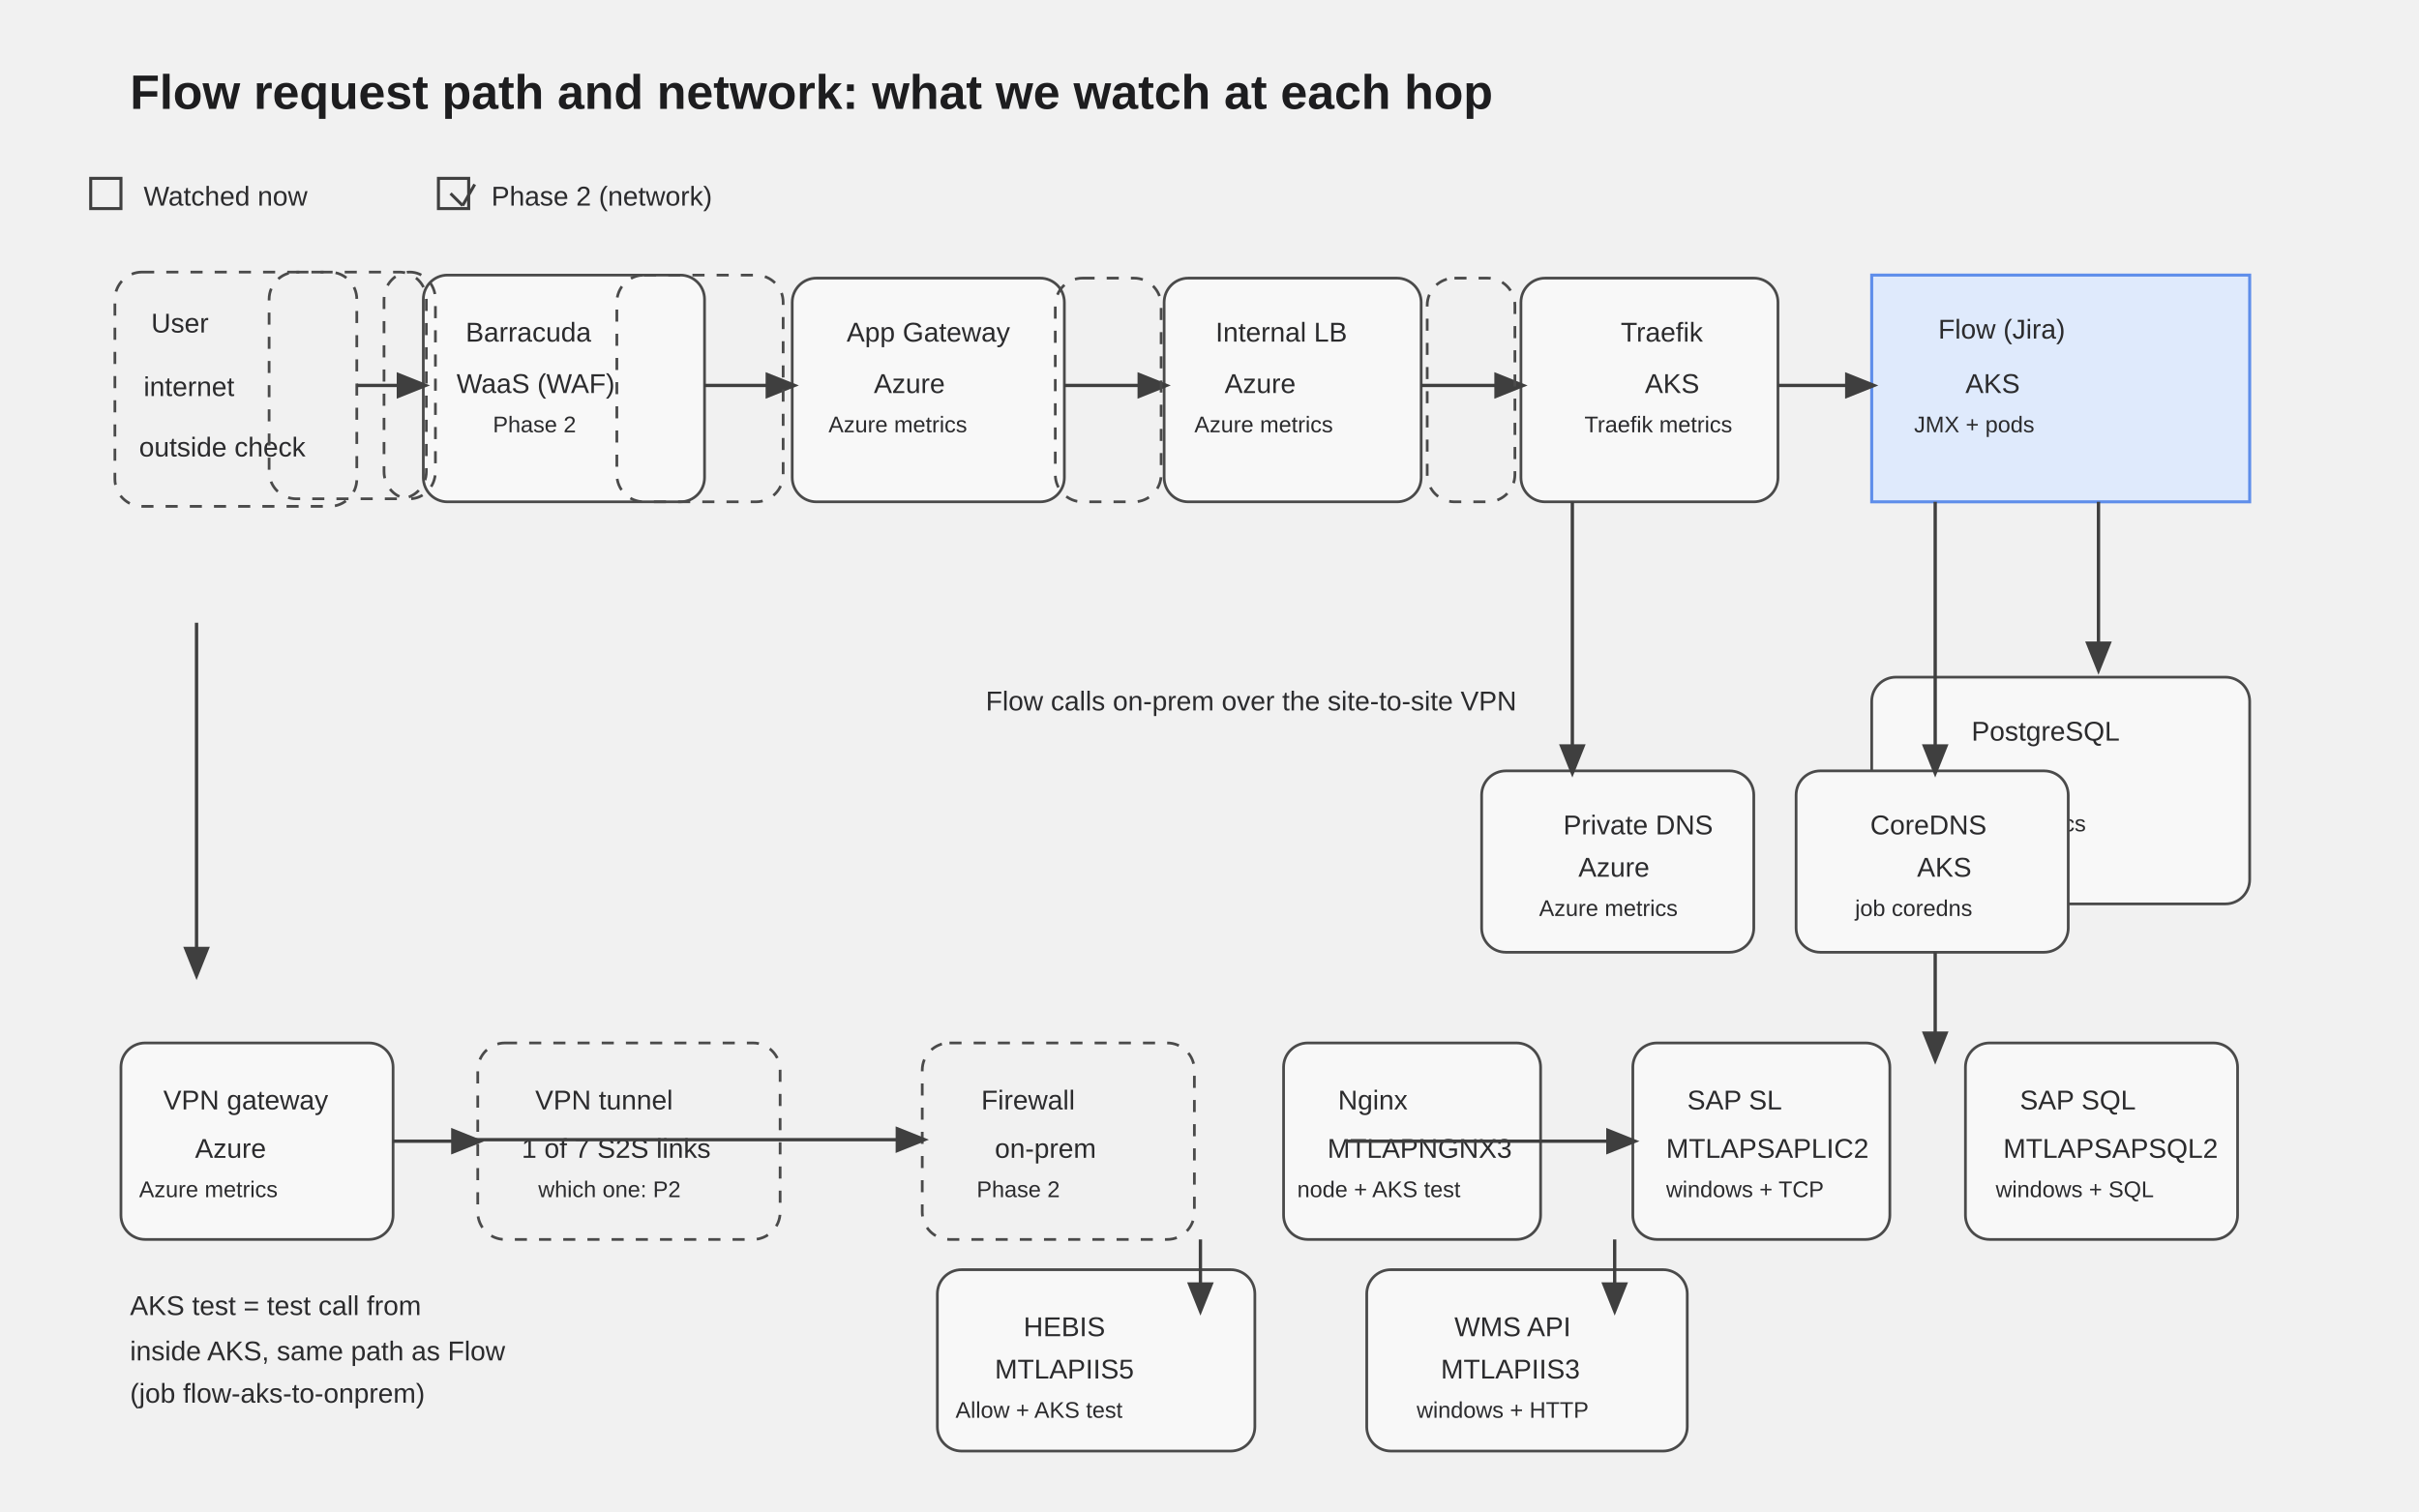
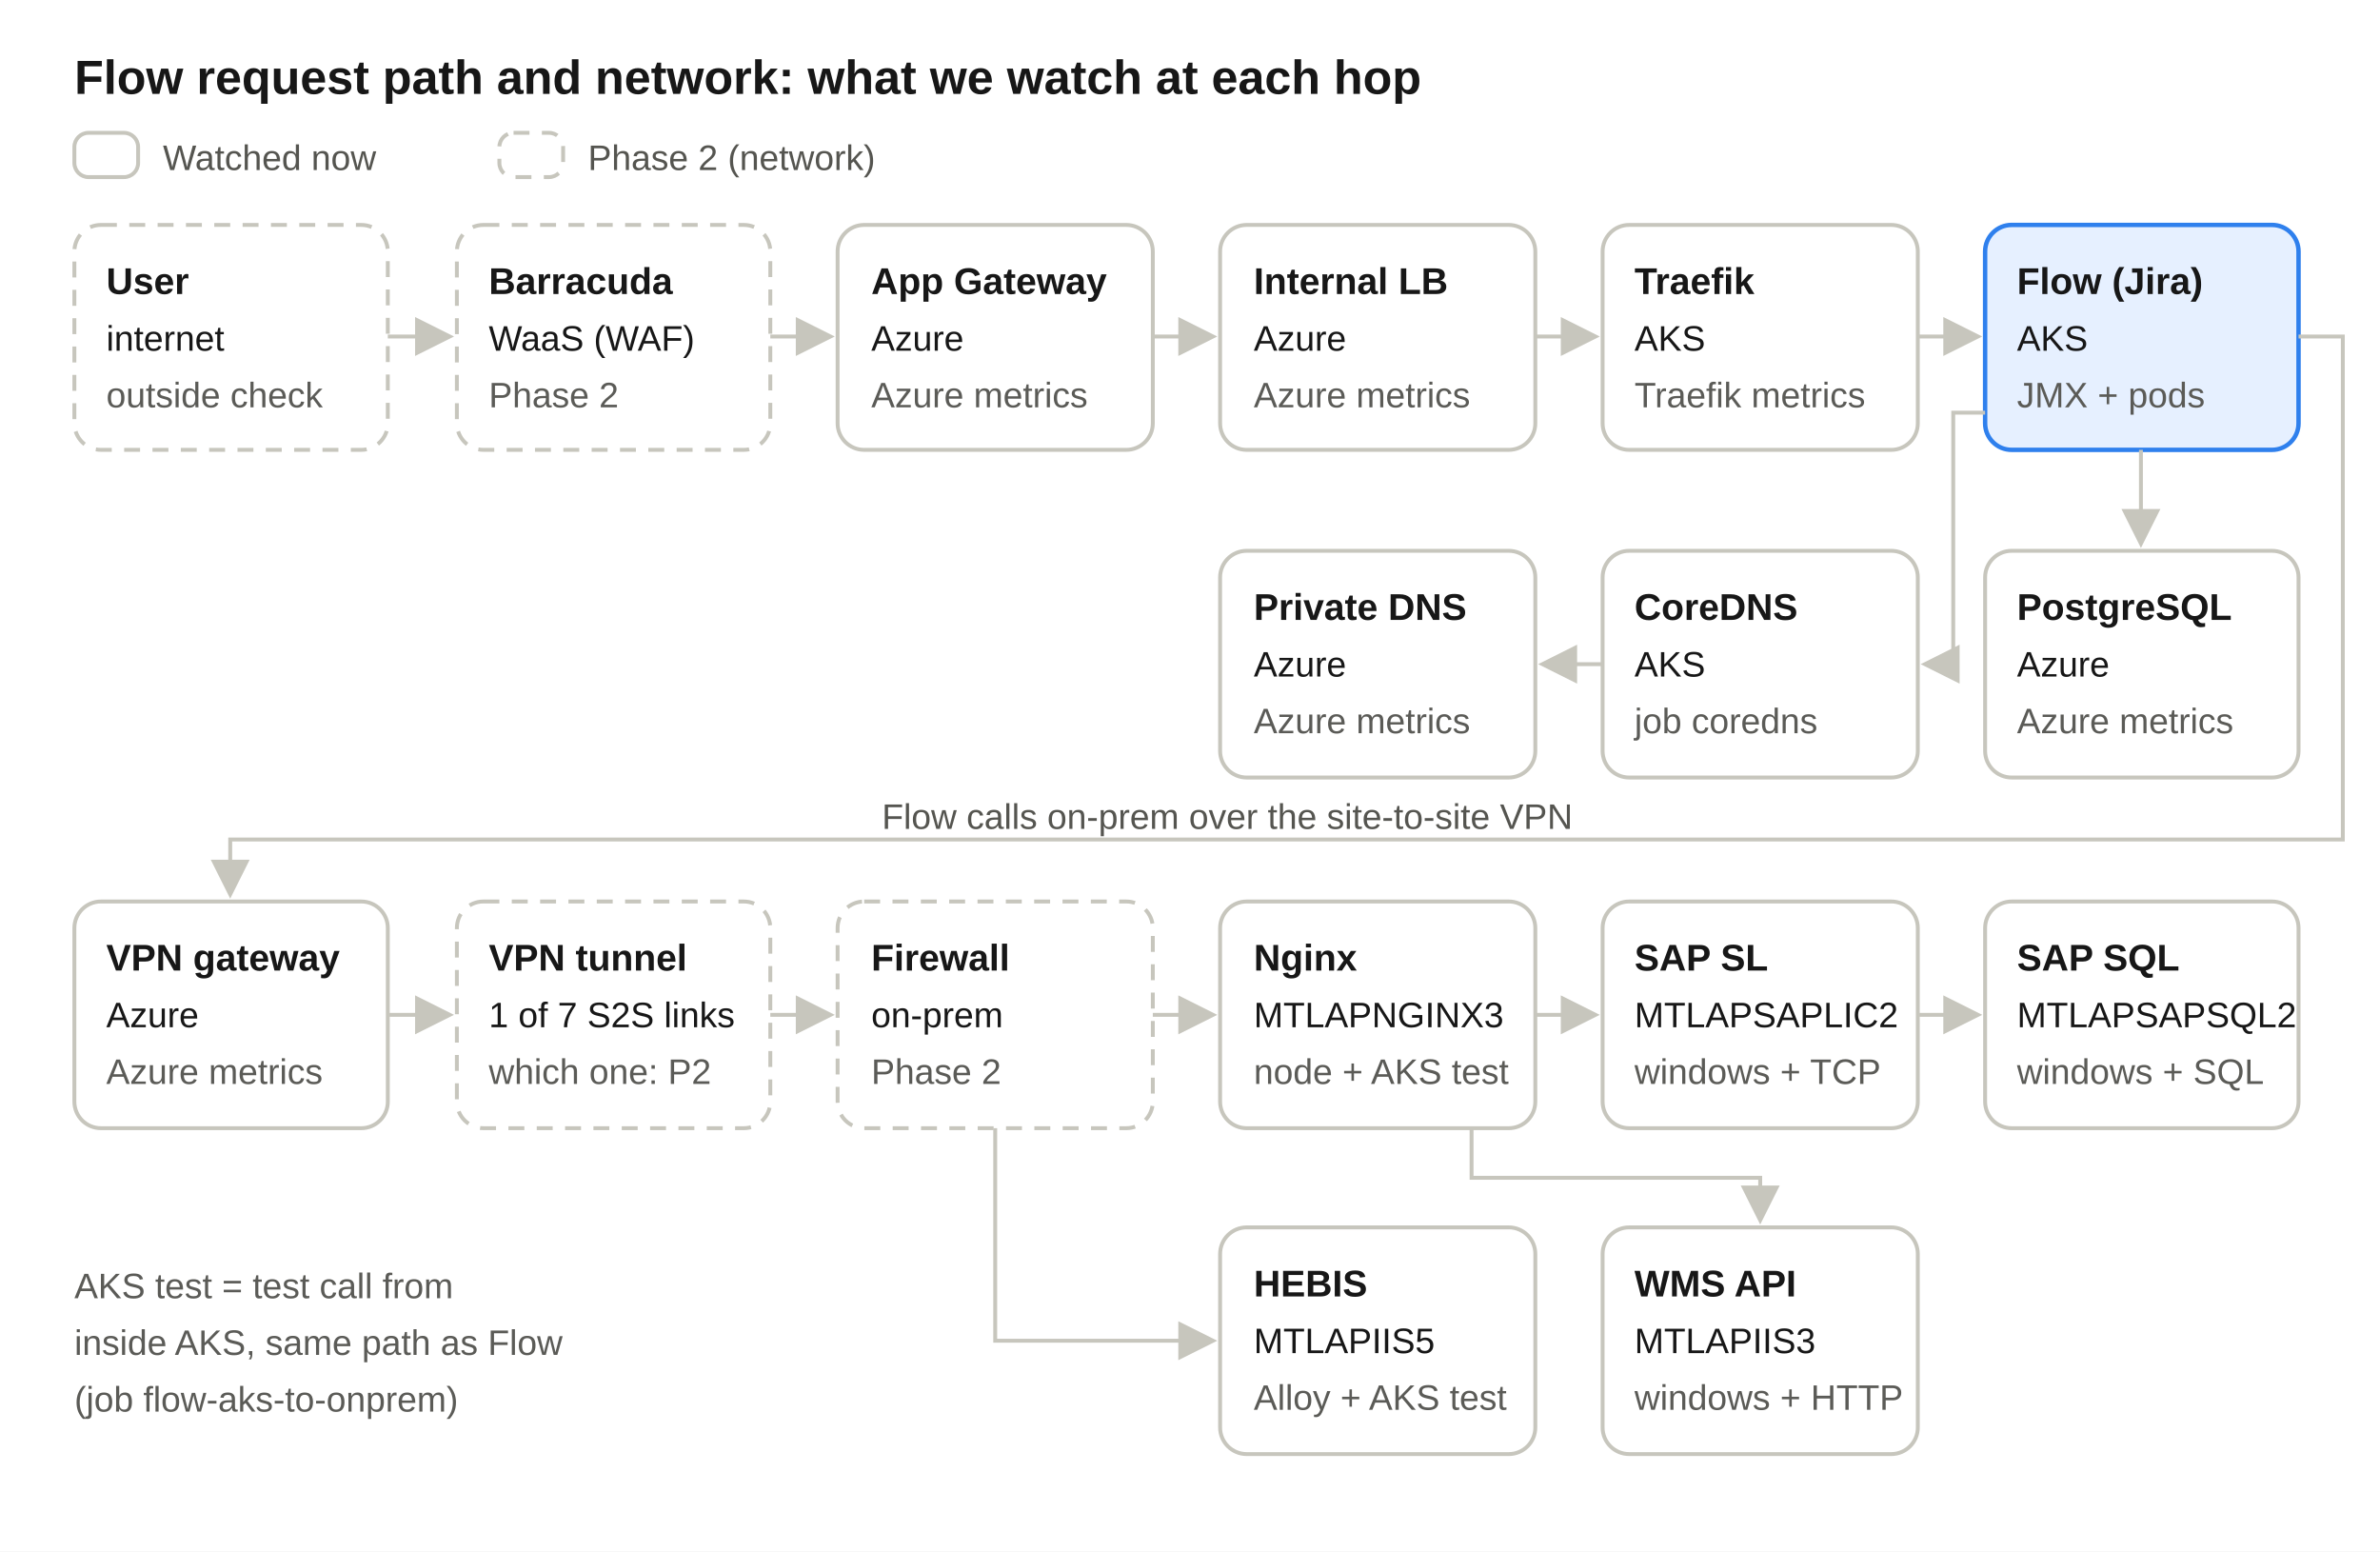
- <svg xmlns="http://www.w3.org/2000/svg" width="1600" height="1000" viewBox="0 0 1600 1000" role="img" aria-label="Flow request path and network diagram">
+ <svg xmlns="http://www.w3.org/2000/svg" width="1344" height="876" viewBox="0 0 1344 876" role="img" aria-labelledby="title description">
  <defs>
+     <marker id="arrow" markerWidth="10" markerHeight="10" refX="8" refY="5" orient="auto" markerUnits="strokeWidth">
+       <path d="M0,0 L10,5 L0,10 Z" fill="#c7c6bd" />
+     </marker>
    <style>
-       .title { font: 700 32px 'Segoe UI', Arial, sans-serif; fill: #1d1d1f; }
-       .label { font: 400 18px 'Segoe UI', Arial, sans-serif; fill: #2b2b2d; }
-       .small { font: 400 15px 'Segoe UI', Arial, sans-serif; fill: #2b2b2d; }
-       .box { fill: #f8f8f8; stroke: #4a4a4a; stroke-width: 1.8; rx: 16; }
-       .dashed { fill: none; stroke: #4a4a4a; stroke-width: 1.8; stroke-dasharray: 8 8; rx: 18; }
-       .blue { fill: #dfeafc; stroke: #5f8eea; stroke-width: 2; }
-       .arrow { stroke: #3f3f3f; stroke-width: 2.2; fill: none; marker-end: url(#arrowhead); }
-       .arrow-stroke { stroke: #3f3f3f; stroke-width: 2; fill: none; }
-       .checkbox { fill: none; stroke: #3f3f3f; stroke-width: 2; }
-       .check { fill: #2c2c2c; }
-       .muted { fill: rgba(0,0,0,0.40); }
-       .monospace { font: 600 20px 'Consolas', 'SFMono-Regular', monospace; fill: #2b2b2d; }
+       text { font-family: Arial, Helvetica, sans-serif; fill: #171717; }
+       .title { font-size: 27px; font-weight: 700; }
+       .legend { font-size: 20px; fill: #555550; }
+       .name { font-size: 21px; font-weight: 700; }
+       .detail { font-size: 20px; }
+       .muted { fill: #5b5b57; }
+       .box { fill: #fff; stroke: #c7c6bd; stroke-width: 2.2; }
+       .phase { fill: #fff; stroke: #c7c6bd; stroke-width: 2.2; stroke-dasharray: 9 7; }
+       .flow { fill: #e6f0ff; stroke: #2f80ed; stroke-width: 2.5; }
+       .connector { fill: none; stroke: #c7c6bd; stroke-width: 2.2; marker-end: url(#arrow); }
+       .plain { fill: none; stroke: #c7c6bd; stroke-width: 2.2; }
    </style>
-     <marker id="arrowhead" markerWidth="10" markerHeight="8" refX="8" refY="4" orient="auto">
-       <polygon points="0 0, 10 4, 0 8" fill="#3f3f3f" />
-     </marker>
  </defs>
-   <rect width="1600" height="1000" fill="#f1f1f1" />
-   <text x="86" y="72" class="title">Flow request path and network: what we watch at each hop</text>
-   <rect x="60" y="118" width="20" height="20" class="checkbox" />
-   <text x="95" y="136" class="label">Watched now</text>
-   <rect x="290" y="118" width="20" height="20" class="checkbox" />
-   <line x1="298" y1="128" x2="306" y2="136" class="arrow-stroke" />
-   <line x1="306" y1="136" x2="314" y2="122" class="arrow-stroke" />
-   <text x="325" y="136" class="label">Phase 2 (network)</text>
-   <rect x="76" y="180" width="160" height="155" class="dashed" />
-   <text x="100" y="220" class="label">User</text>
-   <text x="95" y="262" class="label">internet</text>
-   <text x="92" y="302" class="label">outside check</text>
-   <rect x="280" y="182" width="186" height="150" class="box" />
-   <text x="308" y="226" class="label">Barracuda</text>
-   <text x="302" y="260" class="label">WaaS (WAF)</text>
-   <text x="326" y="286" class="small">Phase 2</text>
-   <rect x="524" y="184" width="180" height="148" class="box" />
-   <text x="560" y="226" class="label">App Gateway</text>
-   <text x="578" y="260" class="label">Azure</text>
-   <text x="548" y="286" class="small">Azure metrics</text>
-   <rect x="770" y="184" width="170" height="148" class="box" />
-   <text x="804" y="226" class="label">Internal LB</text>
-   <text x="810" y="260" class="label">Azure</text>
-   <text x="790" y="286" class="small">Azure metrics</text>
-   <rect x="1006" y="184" width="170" height="148" class="box" />
-   <text x="1072" y="226" class="label">Traefik</text>
-   <text x="1088" y="260" class="label">AKS</text>
-   <text x="1048" y="286" class="small">Traefik metrics</text>
-   <rect x="1238" y="182" width="250" height="150" class="blue" />
-   <text x="1282" y="224" class="label">Flow (Jira)</text>
-   <text x="1300" y="260" class="label">AKS</text>
-   <text x="1266" y="286" class="small">JMX + pods</text>
-   <line x1="1388" y1="332" x2="1388" y2="442" class="arrow" />
-   <rect x="1238" y="448" width="250" height="150" class="box" />
-   <text x="1304" y="490" class="label">PostgreSQL</text>
-   <text x="1316" y="524" class="label">Azure</text>
-   <text x="1288" y="550" class="small">Azure metrics</text>
-   <rect x="980" y="510" width="180" height="120" class="box" />
-   <text x="1034" y="552" class="label">Private DNS</text>
-   <text x="1044" y="580" class="label">Azure</text>
-   <text x="1018" y="606" class="small">Azure metrics</text>
-   <rect x="1188" y="510" width="180" height="120" class="box" />
-   <text x="1237" y="552" class="label">CoreDNS</text>
-   <text x="1268" y="580" class="label">AKS</text>
-   <text x="1227" y="606" class="small">job coredns</text>
-   <text x="652" y="470" class="label">Flow calls on-prem over the site-to-site VPN</text>
-   <line x1="130" y1="412" x2="130" y2="644" class="arrow" />
-   <rect x="80" y="690" width="180" height="130" class="box" />
-   <text x="108" y="734" class="label">VPN gateway</text>
-   <text x="129" y="766" class="label">Azure</text>
-   <text x="92" y="792" class="small">Azure metrics</text>
-   <rect x="316" y="690" width="200" height="130" class="dashed" />
-   <text x="354" y="734" class="label">VPN tunnel</text>
-   <text x="345" y="766" class="label">1 of 7 S2S links</text>
-   <text x="356" y="792" class="small">which one: P2</text>
-   <rect x="610" y="690" width="180" height="130" class="dashed" />
-   <text x="649" y="734" class="label">Firewall</text>
-   <text x="658" y="766" class="label">on-prem</text>
-   <text x="646" y="792" class="small">Phase 2</text>
-   <rect x="849" y="690" width="170" height="130" class="box" />
-   <text x="885" y="734" class="label">Nginx</text>
-   <text x="878" y="766" class="label">MTLAPNGNX3</text>
-   <text x="858" y="792" class="small">node + AKS test</text>
-   <rect x="1080" y="690" width="170" height="130" class="box" />
-   <text x="1116" y="734" class="label">SAP SL</text>
-   <text x="1102" y="766" class="label">MTLAPSAPLIC2</text>
-   <text x="1102" y="792" class="small">windows + TCP</text>
-   <rect x="1300" y="690" width="180" height="130" class="box" />
-   <text x="1336" y="734" class="label">SAP SQL</text>
-   <text x="1325" y="766" class="label">MTLAPSAPSQL2</text>
-   <text x="1320" y="792" class="small">windows + SQL</text>
-   <rect x="620" y="840" width="210" height="120" class="box" />
-   <text x="677" y="884" class="label">HEBIS</text>
-   <text x="658" y="912" class="label">MTLAPIIS5</text>
-   <text x="632" y="938" class="small">Allow + AKS test</text>
-   <rect x="904" y="840" width="212" height="120" class="box" />
-   <text x="962" y="884" class="label">WMS API</text>
-   <text x="953" y="912" class="label">MTLAPIIS3</text>
-   <text x="937" y="938" class="small">windows + HTTP</text>
-   <text x="86" y="870" class="label">AKS test = test call from</text>
-   <text x="86" y="900" class="label">inside AKS, same path as Flow</text>
-   <text x="86" y="928" class="label">(job flow-aks-to-onprem)</text>
-   <line x1="236" y1="255" x2="280" y2="255" class="arrow" />
-   <line x1="466" y1="255" x2="524" y2="255" class="arrow" />
-   <line x1="704" y1="255" x2="770" y2="255" class="arrow" />
-   <line x1="940" y1="255" x2="1006" y2="255" class="arrow" />
-   <line x1="1176" y1="255" x2="1238" y2="255" class="arrow" />
-   <line x1="1040" y1="332" x2="1040" y2="510" class="arrow" />
-   <line x1="1280" y1="332" x2="1280" y2="510" class="arrow" />
-   <line x1="1280" y1="630" x2="1280" y2="700" class="arrow" />
-   <line x1="890" y1="755" x2="1080" y2="755" class="arrow" />
-   <line x1="299" y1="754" x2="610" y2="754" class="arrow" />
-   <line x1="260" y1="755" x2="316" y2="755" class="arrow" />
-   <line x1="794" y1="820" x2="794" y2="866" class="arrow" />
-   <line x1="1068" y1="820" x2="1068" y2="866" class="arrow" />
-   <rect x="178" y="180" width="104" height="150" class="dashed" />
-   <rect x="254" y="180" width="34" height="150" class="dashed" />
-   <rect x="408" y="182" width="110" height="150" class="dashed" />
-   <rect x="698" y="184" width="70" height="148" class="dashed" />
-   <rect x="944" y="184" width="58" height="148" class="dashed" />
+   <rect width="1344" height="876" fill="#fff" />
+   <text x="42" y="53" class="title">Flow request path and network: what we watch at each hop</text>
+   <rect x="42" y="75" width="36" height="25" rx="8" class="box" />
+   <text x="92" y="96" class="legend">Watched now</text>
+   <rect x="282" y="75" width="36" height="25" rx="8" class="phase" />
+   <text x="332" y="96" class="legend">Phase 2 (network)</text>
+   <g>
+     <rect x="42" y="127" width="177" height="127" rx="15" class="phase" />
+     <text x="60" y="166" class="name">User</text>
+     <text x="60" y="198" class="detail">internet</text>
+     <text x="60" y="230" class="detail muted">outside check</text>
+   </g>
+   <g>
+     <rect x="258" y="127" width="177" height="127" rx="15" class="phase" />
+     <text x="276" y="166" class="name">Barracuda</text>
+     <text x="276" y="198" class="detail">WaaS (WAF)</text>
+     <text x="276" y="230" class="detail muted">Phase 2</text>
+   </g>
+   <g>
+     <rect x="473" y="127" width="178" height="127" rx="15" class="box" />
+     <text x="492" y="166" class="name">App Gateway</text>
+     <text x="492" y="198" class="detail">Azure</text>
+     <text x="492" y="230" class="detail muted">Azure metrics</text>
+   </g>
+   <g>
+     <rect x="689" y="127" width="178" height="127" rx="15" class="box" />
+     <text x="708" y="166" class="name">Internal LB</text>
+     <text x="708" y="198" class="detail">Azure</text>
+     <text x="708" y="230" class="detail muted">Azure metrics</text>
+   </g>
+   <g>
+     <rect x="905" y="127" width="178" height="127" rx="15" class="box" />
+     <text x="923" y="166" class="name">Traefik</text>
+     <text x="923" y="198" class="detail">AKS</text>
+     <text x="923" y="230" class="detail muted">Traefik metrics</text>
+   </g>
+   <g>
+     <rect x="1121" y="127" width="177" height="127" rx="15" class="flow" />
+     <text x="1139" y="166" class="name">Flow (Jira)</text>
+     <text x="1139" y="198" class="detail">AKS</text>
+     <text x="1139" y="230" class="detail muted">JMX + pods</text>
+   </g>
+   <path d="M219 190 H252" class="connector" />
+   <path d="M435 190 H467" class="connector" />
+   <path d="M651 190 H683" class="connector" />
+   <path d="M867 190 H899" class="connector" />
+   <path d="M1083 190 H1115" class="connector" />
+   <path d="M1209 254 V305" class="connector" />
+   <g>
+     <rect x="1121" y="311" width="177" height="128" rx="15" class="box" />
+     <text x="1139" y="350" class="name">PostgreSQL</text>
+     <text x="1139" y="382" class="detail">Azure</text>
+     <text x="1139" y="414" class="detail muted">Azure metrics</text>
+   </g>
+   <g>
+     <rect x="689" y="311" width="178" height="128" rx="15" class="box" />
+     <text x="708" y="350" class="name">Private DNS</text>
+     <text x="708" y="382" class="detail">Azure</text>
+     <text x="708" y="414" class="detail muted">Azure metrics</text>
+   </g>
+   <g>
+     <rect x="905" y="311" width="178" height="128" rx="15" class="box" />
+     <text x="923" y="350" class="name">CoreDNS</text>
+     <text x="923" y="382" class="detail">AKS</text>
+     <text x="923" y="414" class="detail muted">job coredns</text>
+   </g>
+   <path d="M1121 233 H1103 V375 H1089" class="connector" />
+   <path d="M905 375 H873" class="connector" />
+   <path d="M1298 190 H1323 V474 H130 V503" class="connector" />
+   <text x="498" y="468" class="legend">Flow calls on-prem over the site-to-site VPN</text>
+   <g>
+     <rect x="42" y="509" width="177" height="128" rx="15" class="box" />
+     <text x="60" y="548" class="name">VPN gateway</text>
+     <text x="60" y="580" class="detail">Azure</text>
+     <text x="60" y="612" class="detail muted">Azure metrics</text>
+   </g>
+   <g>
+     <rect x="258" y="509" width="177" height="128" rx="15" class="phase" />
+     <text x="276" y="548" class="name">VPN tunnel</text>
+     <text x="276" y="580" class="detail">1 of 7 S2S links</text>
+     <text x="276" y="612" class="detail muted">which one: P2</text>
+   </g>
+   <g>
+     <rect x="473" y="509" width="178" height="128" rx="15" class="phase" />
+     <text x="492" y="548" class="name">Firewall</text>
+     <text x="492" y="580" class="detail">on-prem</text>
+     <text x="492" y="612" class="detail muted">Phase 2</text>
+   </g>
+   <g>
+     <rect x="689" y="509" width="178" height="128" rx="15" class="box" />
+     <text x="708" y="548" class="name">Nginx</text>
+     <text x="708" y="580" class="detail">MTLAPNGINX3</text>
+     <text x="708" y="612" class="detail muted">node + AKS test</text>
+   </g>
+   <g>
+     <rect x="905" y="509" width="178" height="128" rx="15" class="box" />
+     <text x="923" y="548" class="name">SAP SL</text>
+     <text x="923" y="580" class="detail">MTLAPSAPLIC2</text>
+     <text x="923" y="612" class="detail muted">windows + TCP</text>
+   </g>
+   <g>
+     <rect x="1121" y="509" width="177" height="128" rx="15" class="box" />
+     <text x="1139" y="548" class="name">SAP SQL</text>
+     <text x="1139" y="580" class="detail">MTLAPSAPSQL2</text>
+     <text x="1139" y="612" class="detail muted">windows + SQL</text>
+   </g>
+   <path d="M219 573 H252" class="connector" />
+   <path d="M435 573 H467" class="connector" />
+   <path d="M651 573 H683" class="connector" />
+   <path d="M867 573 H899" class="connector" />
+   <path d="M1083 573 H1115" class="connector" />
+   <path d="M562 637 V757 H683" class="connector" />
+   <path d="M831 637 V665 H994 V687" class="connector" />
+   <g>
+     <rect x="689" y="693" width="178" height="128" rx="15" class="box" />
+     <text x="708" y="732" class="name">HEBIS</text>
+     <text x="708" y="764" class="detail">MTLAPIIS5</text>
+     <text x="708" y="796" class="detail muted">Alloy + AKS test</text>
+   </g>
+   <g>
+     <rect x="905" y="693" width="178" height="128" rx="15" class="box" />
+     <text x="923" y="732" class="name">WMS API</text>
+     <text x="923" y="764" class="detail">MTLAPIIS3</text>
+     <text x="923" y="796" class="detail muted">windows + HTTP</text>
+   </g>
+   <text x="42" y="733" class="detail muted">AKS test = test call from</text>
+   <text x="42" y="765" class="detail muted">inside AKS, same path as Flow</text>
+   <text x="42" y="797" class="detail muted">(job flow-aks-to-onprem)</text>
</svg>
